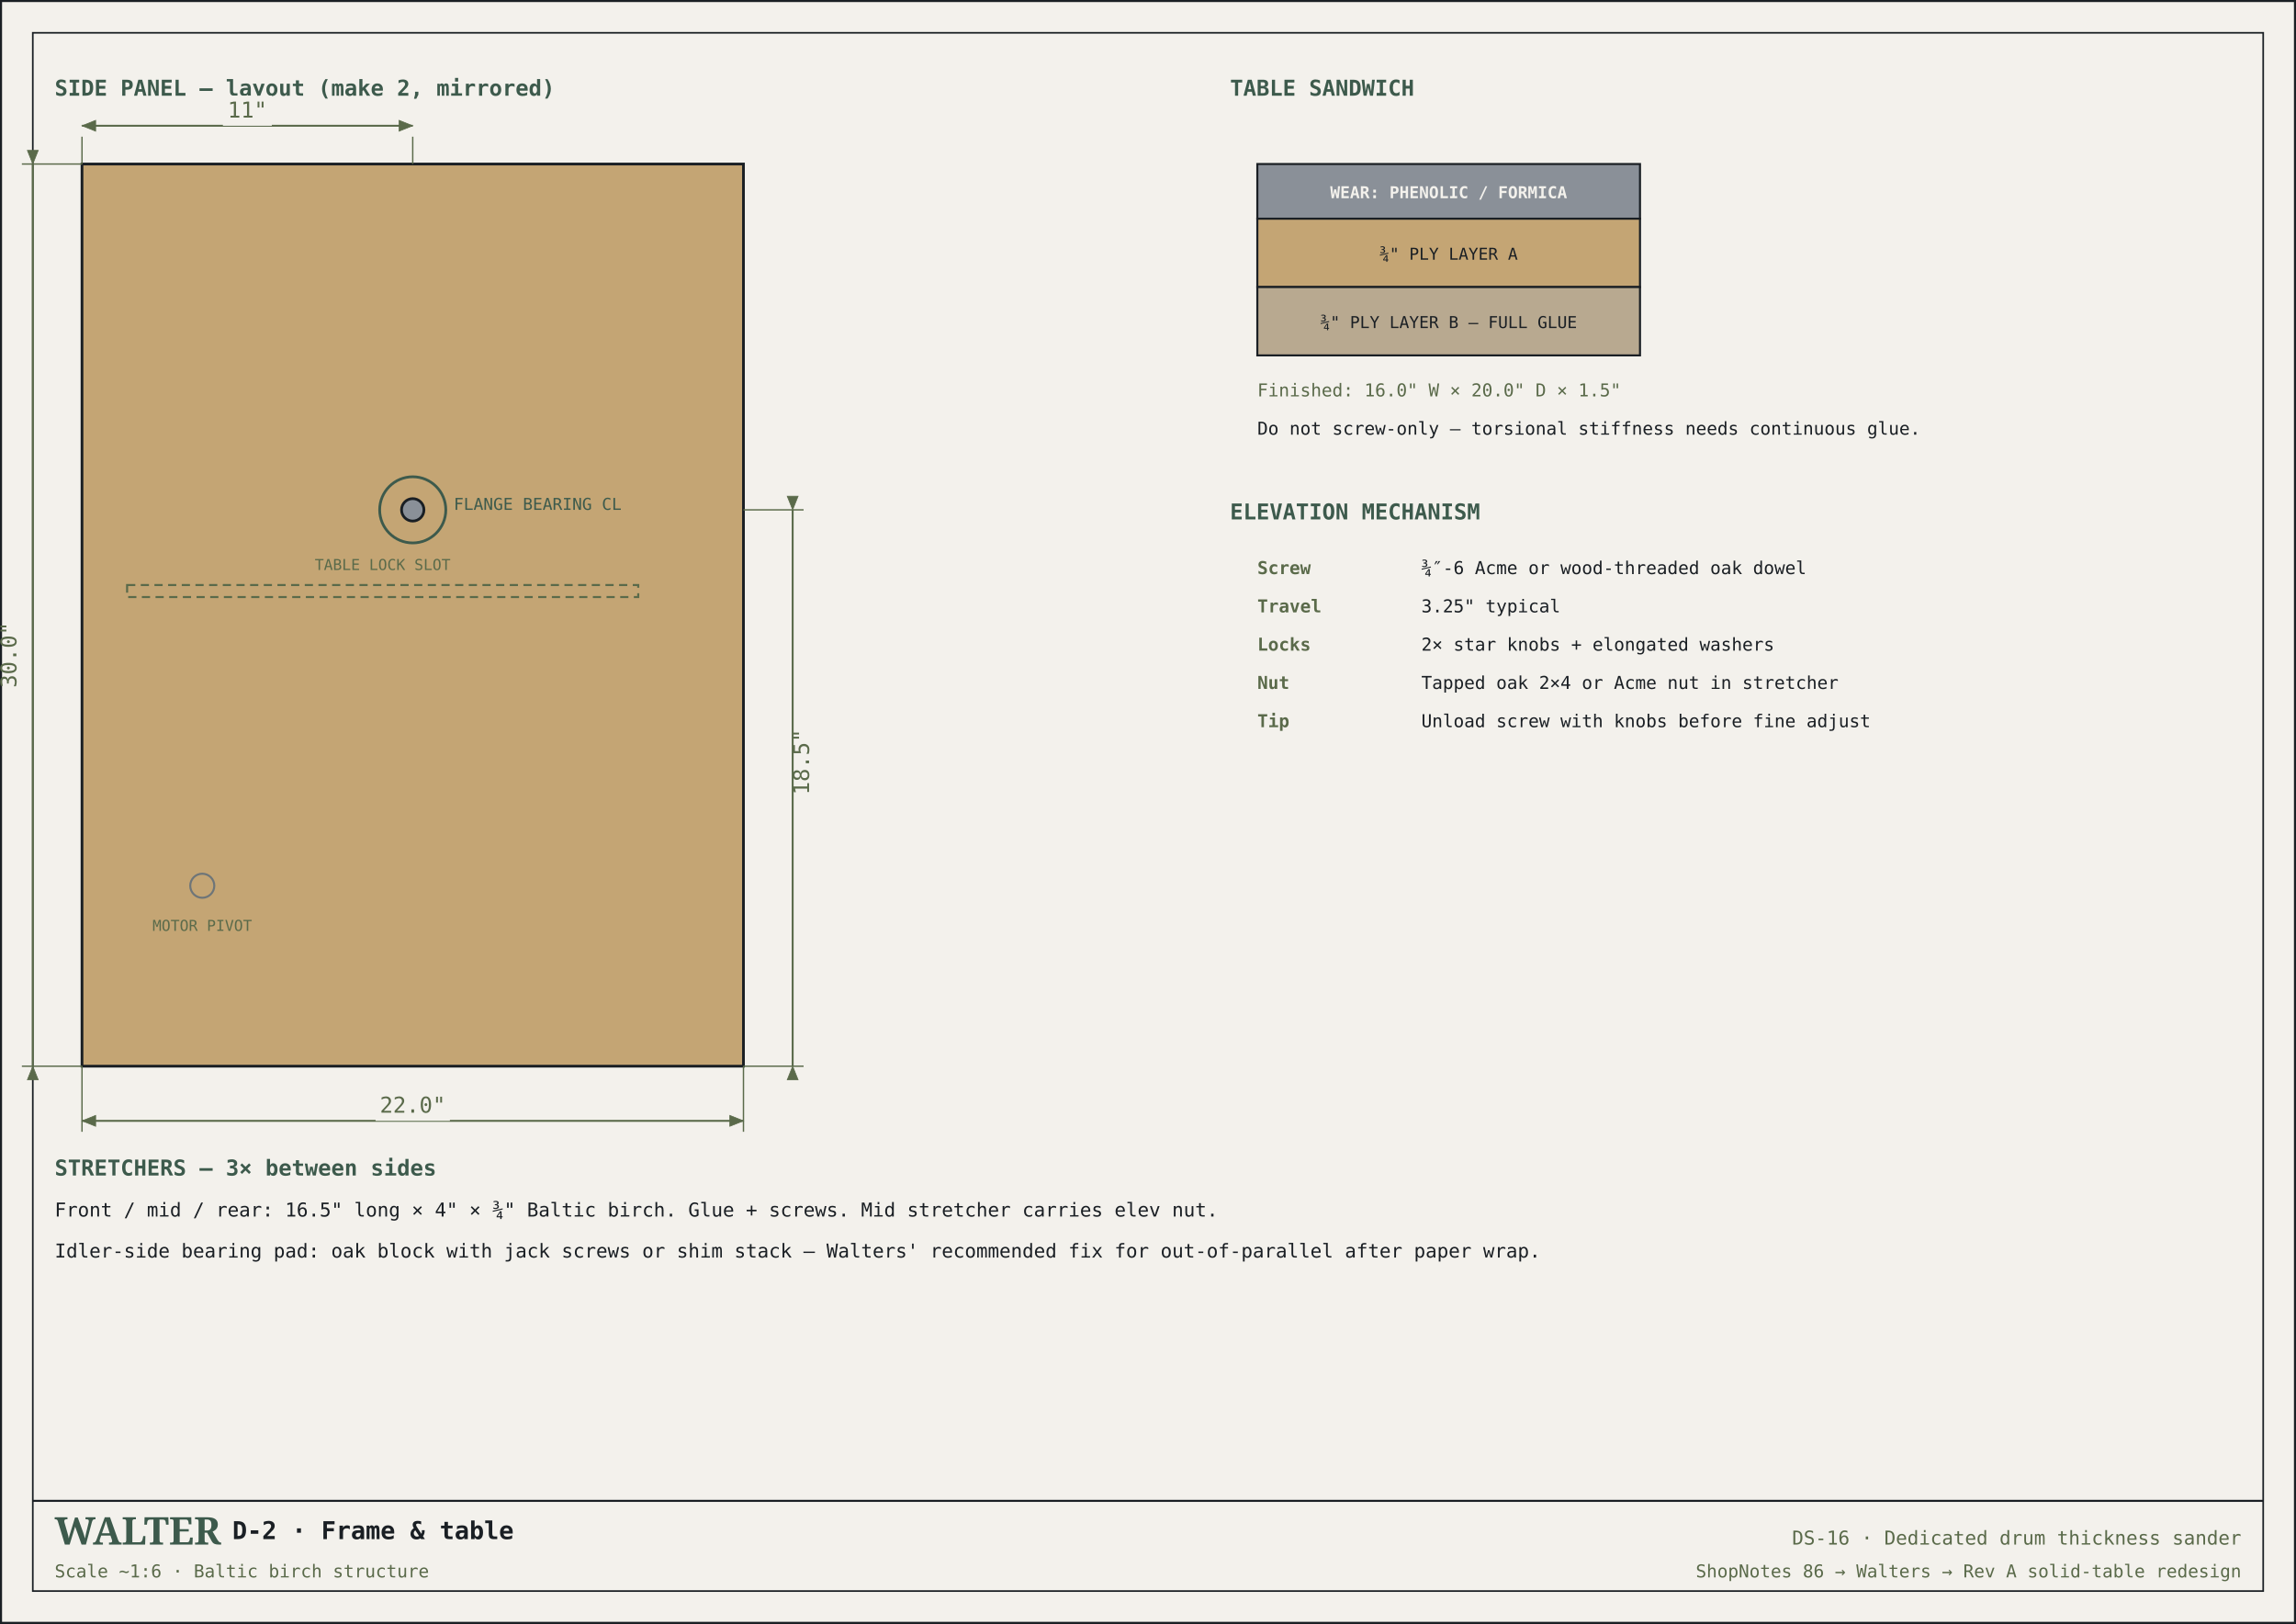
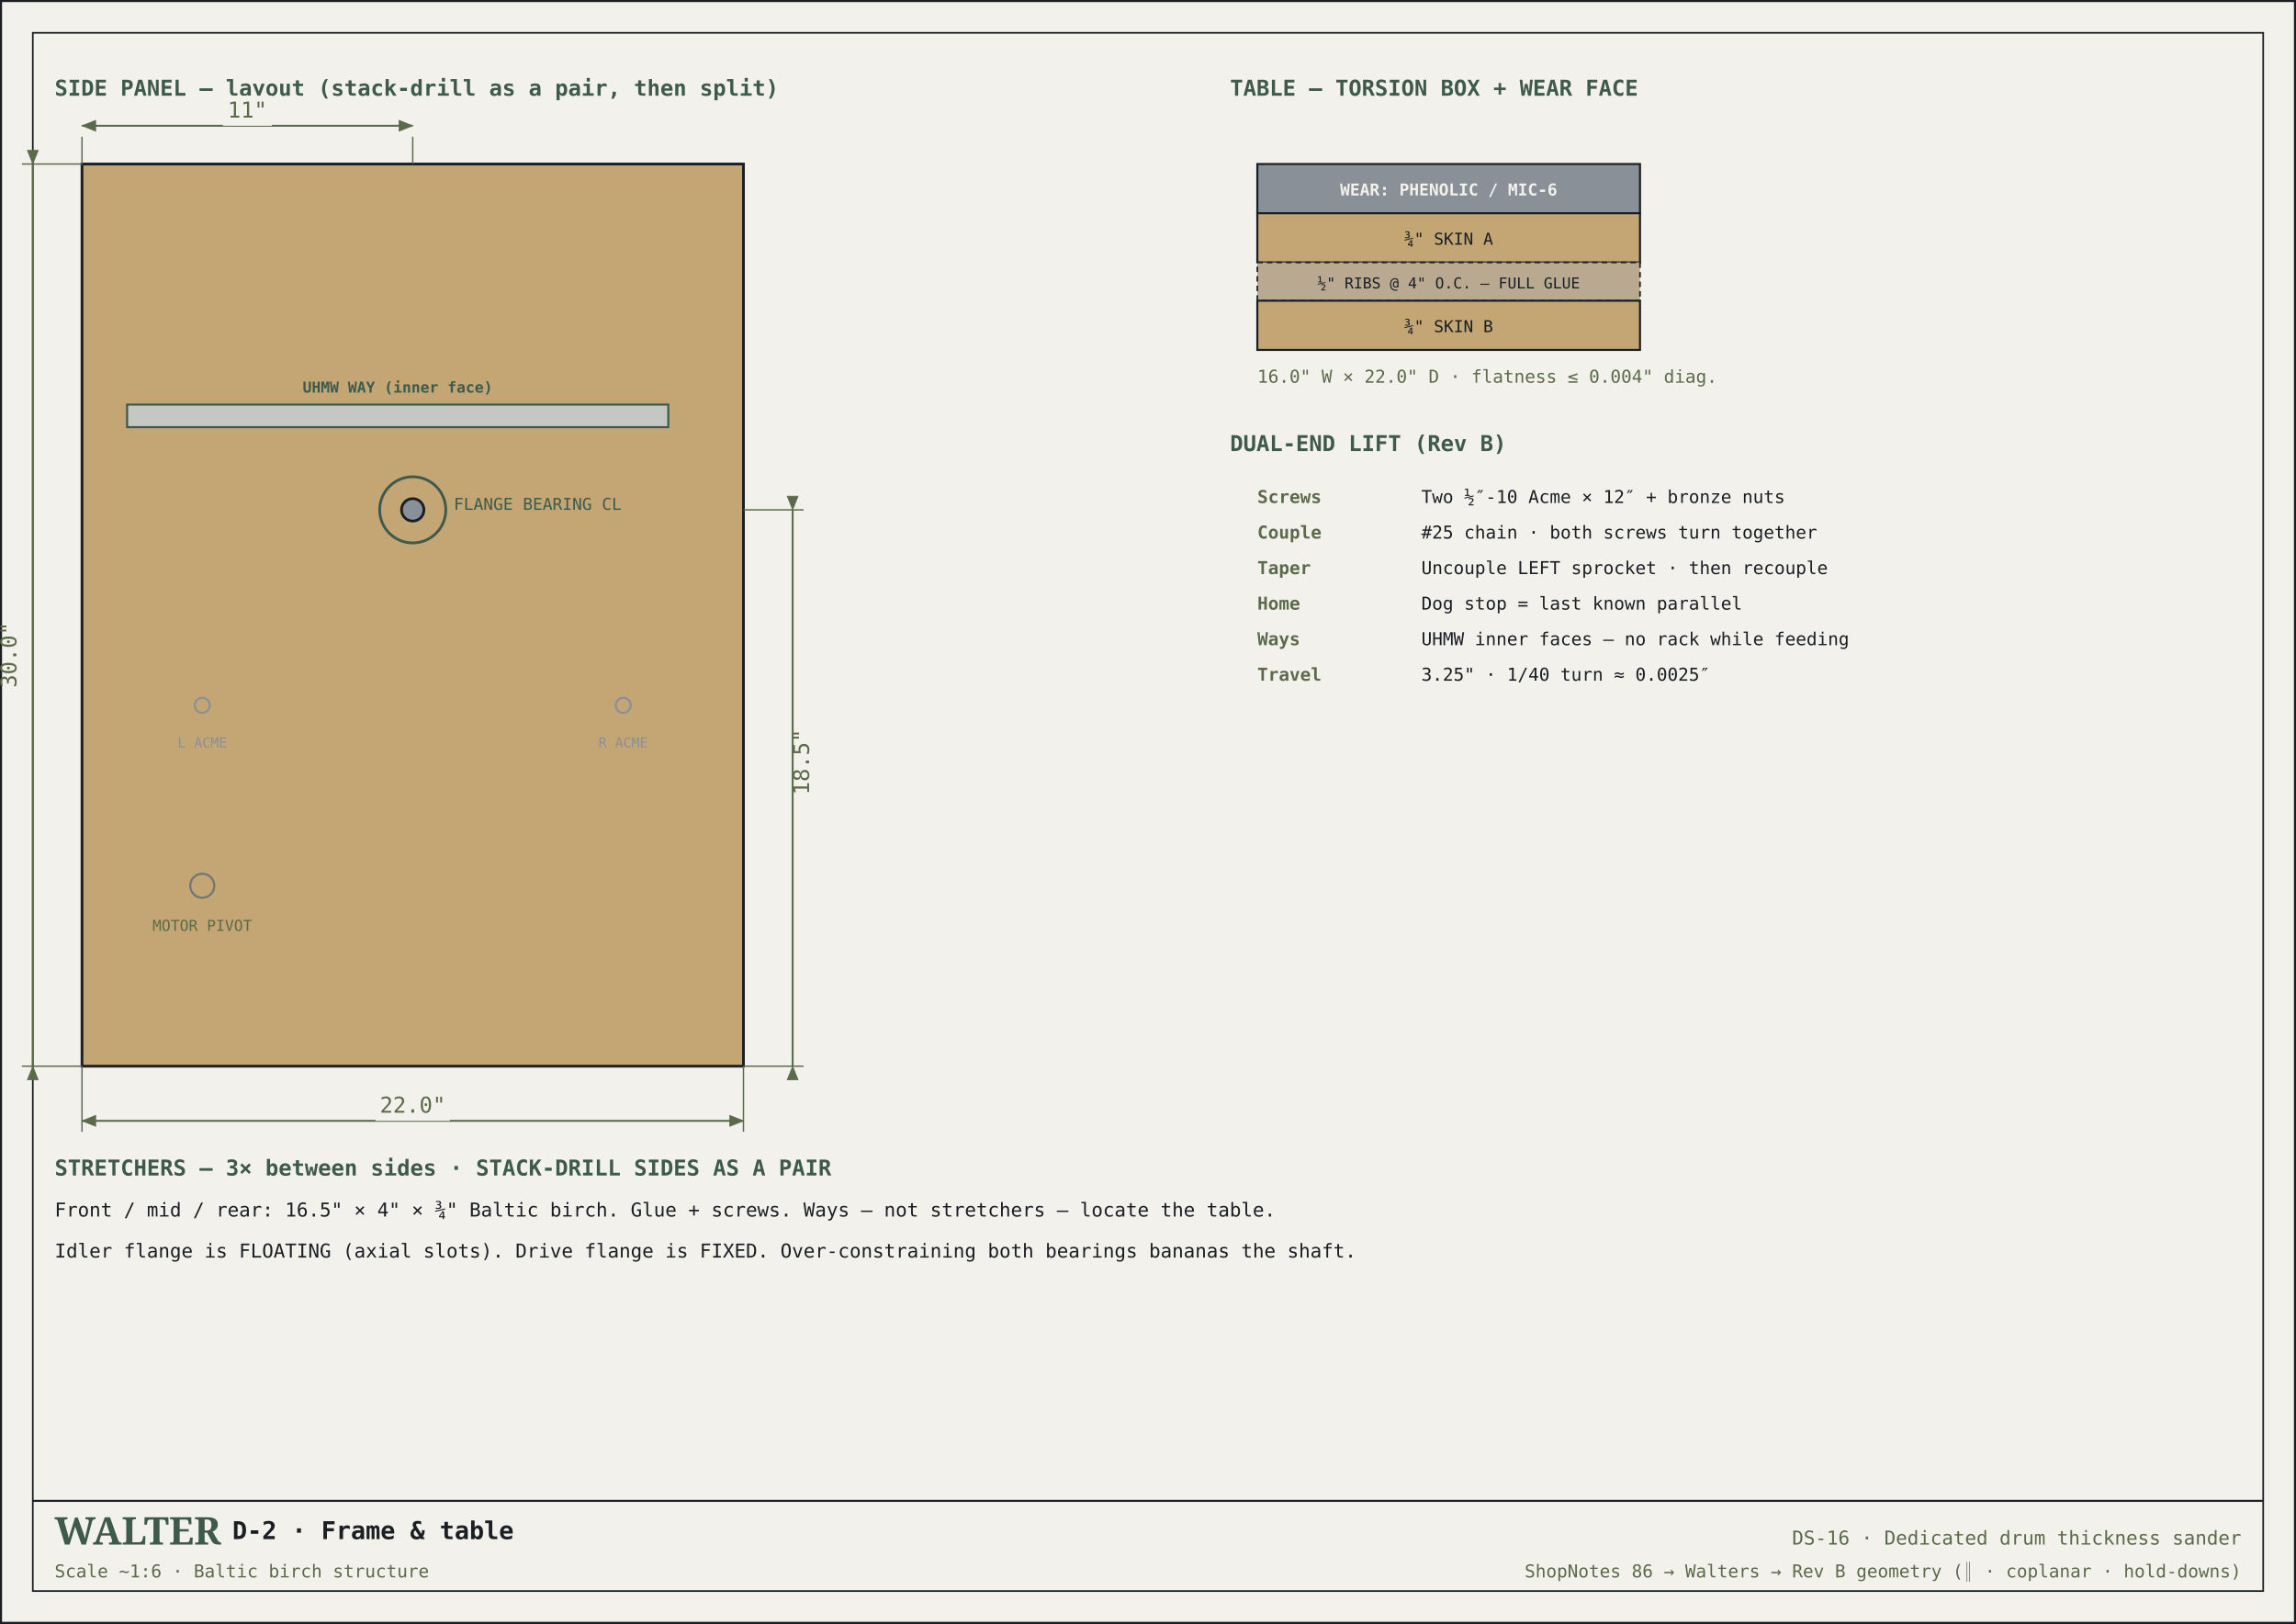
<svg xmlns="http://www.w3.org/2000/svg" width="1680" height="1188" viewBox="0 0 1680 1188">
  <rect x="0.0" y="0.0" width="1680.0" height="1188.0" fill="#f3f1ec" stroke="#1a1f24" stroke-width="3" />
  <rect x="24.0" y="24.0" width="1632.0" height="1140.0" fill="none" stroke="#1a1f24" stroke-width="1.2" />
  <line x1="24.0" y1="1098.0" x2="1656.0" y2="1098.0" stroke="#1a1f24" stroke-width="1.5" />
  <text x="40.0" y="1130.0" font-family="Georgia, serif" font-size="28" fill="#3d5a4c" text-anchor="start" font-weight="600">WALTER</text>
  <text x="170.0" y="1126.0" font-family="IBM Plex Mono, Menlo, monospace" font-size="18" fill="#1a1f24" text-anchor="start" font-weight="600">D-2  ·  Frame &amp; table</text>
  <text x="40.0" y="1154.0" font-family="IBM Plex Mono, Menlo, monospace" font-size="13" fill="#5a6a4a" text-anchor="start">Scale ~1:6 · Baltic birch structure</text>
  <text x="1640.0" y="1130.0" font-family="IBM Plex Mono, Menlo, monospace" font-size="14" fill="#5a6a4a" text-anchor="end">DS-16 · Dedicated drum thickness sander</text>
-   <text x="1640.0" y="1154.0" font-family="IBM Plex Mono, Menlo, monospace" font-size="13" fill="#5a6a4a" text-anchor="end">ShopNotes 86 → Walters → Rev A solid-table redesign</text>
-   <text x="40.0" y="70.0" font-family="IBM Plex Mono, Menlo, monospace" font-size="16" fill="#3d5a4c" text-anchor="start" font-weight="600">SIDE PANEL — layout (make 2, mirrored)</text>
+   <text x="1640.0" y="1154.0" font-family="IBM Plex Mono, Menlo, monospace" font-size="13" fill="#5a6a4a" text-anchor="end">ShopNotes 86 → Walters → Rev B geometry (∥ · coplanar · hold-downs)</text>
+   <text x="40.0" y="70.0" font-family="IBM Plex Mono, Menlo, monospace" font-size="16" fill="#3d5a4c" text-anchor="start" font-weight="600">SIDE PANEL — layout (stack-drill as a pair, then split)</text>
  <rect x="60.0" y="120.0" width="484.0" height="660.0" fill="#c4a574" stroke="#1a1f24" stroke-width="2" />
  <circle cx="302.0" cy="373.0" r="24.2" fill="none" stroke="#3d5a4c" stroke-width="2" />
  <circle cx="302.0" cy="373.0" r="8.2" fill="#8a9098" stroke="#1a1f24" stroke-width="2" />
  <text x="332.0" y="373.0" font-family="IBM Plex Mono, Menlo, monospace" font-size="12" fill="#3d5a4c" text-anchor="start">FLANGE BEARING CL</text>
-   <rect x="93.0" y="428.0" width="374.0" height="8.8" fill="none" stroke="#5a6a4a" stroke-width="1.5" stroke-dasharray="6 4" />
-   <text x="280.0" y="417.0" font-family="IBM Plex Mono, Menlo, monospace" font-size="11" fill="#5a6a4a" text-anchor="middle">TABLE LOCK SLOT</text>
+   <rect x="93.0" y="296.0" width="396.0" height="16.5" fill="#c5c8c2" stroke="#3d5a4c" stroke-width="1.5" />
+   <text x="291.0" y="287.2" font-family="IBM Plex Mono, Menlo, monospace" font-size="11" fill="#3d5a4c" text-anchor="middle" font-weight="600">UHMW WAY (inner face)</text>
+   <circle cx="148.0" cy="516.0" r="5.5" fill="none" stroke="#8a9098" stroke-width="1.5" />
+   <circle cx="456.0" cy="516.0" r="5.5" fill="none" stroke="#8a9098" stroke-width="1.5" />
+   <text x="148.0" y="546.8" font-family="IBM Plex Mono, Menlo, monospace" font-size="10" fill="#8a9098" text-anchor="middle">L ACME</text>
+   <text x="456.0" y="546.8" font-family="IBM Plex Mono, Menlo, monospace" font-size="10" fill="#8a9098" text-anchor="middle">R ACME</text>
  <circle cx="148.0" cy="648.0" r="8.8" fill="none" stroke="#6e7578" stroke-width="1.5" />
  <text x="148.0" y="681.0" font-family="IBM Plex Mono, Menlo, monospace" font-size="11" fill="#5a6a4a" text-anchor="middle">MOTOR PIVOT</text>
  <line x1="60.0" y1="780.0" x2="60.0" y2="828.0" stroke="#5a6a4a" stroke-width="1" />
  <line x1="544.0" y1="780.0" x2="544.0" y2="828.0" stroke="#5a6a4a" stroke-width="1" />
  <line x1="60.0" y1="820.0" x2="544.0" y2="820.0" stroke="#5a6a4a" stroke-width="1.4" />
  <polygon points="60.0,820.0 70.0,816.0 70.0,824.0" fill="#5a6a4a" stroke="#5a6a4a" stroke-width="0.5" />
  <polygon points="544.0,820.0 534.0,816.0 534.0,824.0" fill="#5a6a4a" stroke="#5a6a4a" stroke-width="0.5" />
  <rect x="274.8" y="798.0" width="54.4" height="22.0" fill="#f3f1ec" />
  <text x="302.0" y="814.0" font-family="IBM Plex Mono, Menlo, monospace" font-size="16" fill="#5a6a4a" text-anchor="middle">22.0"</text>
  <line x1="60.0" y1="780.0" x2="16.0" y2="780.0" stroke="#5a6a4a" stroke-width="1" />
  <line x1="60.0" y1="120.0" x2="16.0" y2="120.0" stroke="#5a6a4a" stroke-width="1" />
  <line x1="24.0" y1="780.0" x2="24.0" y2="120.0" stroke="#5a6a4a" stroke-width="1.4" />
  <polygon points="24.0,780.0 20.0,790.0 28.0,790.0" fill="#5a6a4a" stroke="#5a6a4a" stroke-width="0.5" />
  <polygon points="24.0,120.0 20.0,110.0 28.0,110.0" fill="#5a6a4a" stroke="#5a6a4a" stroke-width="0.5" />
  <text x="12.0" y="455.0" font-family="IBM Plex Mono, Menlo, monospace" font-size="16" fill="#5a6a4a" text-anchor="end" transform="rotate(-90 12.0 455.0)">30.0"</text>
  <line x1="60.0" y1="120.0" x2="60.0" y2="100.0" stroke="#5a6a4a" stroke-width="1" />
  <line x1="302.0" y1="120.0" x2="302.0" y2="100.0" stroke="#5a6a4a" stroke-width="1" />
  <line x1="60.0" y1="92.0" x2="302.0" y2="92.0" stroke="#5a6a4a" stroke-width="1.4" />
  <polygon points="60.0,92.0 70.0,88.0 70.0,96.0" fill="#5a6a4a" stroke="#5a6a4a" stroke-width="0.5" />
  <polygon points="302.0,92.0 292.0,88.0 292.0,96.0" fill="#5a6a4a" stroke="#5a6a4a" stroke-width="0.5" />
  <rect x="163.1" y="70.0" width="35.8" height="22.0" fill="#f3f1ec" />
  <text x="181.0" y="86.0" font-family="IBM Plex Mono, Menlo, monospace" font-size="16" fill="#5a6a4a" text-anchor="middle">11"</text>
  <line x1="544.0" y1="780.0" x2="588.0" y2="780.0" stroke="#5a6a4a" stroke-width="1" />
  <line x1="544.0" y1="373.0" x2="588.0" y2="373.0" stroke="#5a6a4a" stroke-width="1" />
  <line x1="580.0" y1="780.0" x2="580.0" y2="373.0" stroke="#5a6a4a" stroke-width="1.4" />
  <polygon points="580.0,780.0 576.0,790.0 584.0,790.0" fill="#5a6a4a" stroke="#5a6a4a" stroke-width="0.5" />
  <polygon points="580.0,373.0 576.0,363.0 584.0,363.0" fill="#5a6a4a" stroke="#5a6a4a" stroke-width="0.5" />
  <text x="592.0" y="581.5" font-family="IBM Plex Mono, Menlo, monospace" font-size="16" fill="#5a6a4a" text-anchor="start" transform="rotate(-90 592.0 581.5)">18.5"</text>
-   <text x="900.0" y="70.0" font-family="IBM Plex Mono, Menlo, monospace" font-size="16" fill="#3d5a4c" text-anchor="start" font-weight="600">TABLE SANDWICH</text>
-   <rect x="920.0" y="120.0" width="280.0" height="40.0" fill="#8a9098" stroke="#1a1f24" stroke-width="1.5" />
-   <text x="1060.0" y="145.0" font-family="IBM Plex Mono, Menlo, monospace" font-size="12" fill="#f3f1ec" text-anchor="middle" font-weight="600">WEAR: PHENOLIC / FORMICA</text>
-   <rect x="920.0" y="160.0" width="280.0" height="50.0" fill="#c4a574" stroke="#1a1f24" stroke-width="1.5" />
-   <text x="1060.0" y="190.0" font-family="IBM Plex Mono, Menlo, monospace" font-size="12" fill="#1a1f24" text-anchor="middle">¾" PLY LAYER A</text>
-   <rect x="920.0" y="210.0" width="280.0" height="50.0" fill="#b8a990" stroke="#1a1f24" stroke-width="1.5" />
-   <text x="1060.0" y="240.0" font-family="IBM Plex Mono, Menlo, monospace" font-size="12" fill="#1a1f24" text-anchor="middle">¾" PLY LAYER B — FULL GLUE</text>
-   <text x="920.0" y="290.0" font-family="IBM Plex Mono, Menlo, monospace" font-size="13" fill="#5a6a4a" text-anchor="start">Finished: 16.0" W × 20.0" D × 1.5"</text>
-   <text x="920.0" y="318.0" font-family="IBM Plex Mono, Menlo, monospace" font-size="13" fill="#1a1f24" text-anchor="start">Do not screw-only — torsional stiffness needs continuous glue.</text>
-   <text x="900.0" y="380.0" font-family="IBM Plex Mono, Menlo, monospace" font-size="16" fill="#3d5a4c" text-anchor="start" font-weight="600">ELEVATION MECHANISM</text>
-   <text x="920.0" y="420.0" font-family="IBM Plex Mono, Menlo, monospace" font-size="13" fill="#5a6a4a" text-anchor="start" font-weight="600">Screw</text>
-   <text x="1040.0" y="420.0" font-family="IBM Plex Mono, Menlo, monospace" font-size="13" fill="#1a1f24" text-anchor="start">¾″-6 Acme or wood-threaded oak dowel</text>
-   <text x="920.0" y="448.0" font-family="IBM Plex Mono, Menlo, monospace" font-size="13" fill="#5a6a4a" text-anchor="start" font-weight="600">Travel</text>
-   <text x="1040.0" y="448.0" font-family="IBM Plex Mono, Menlo, monospace" font-size="13" fill="#1a1f24" text-anchor="start">3.25" typical</text>
-   <text x="920.0" y="476.0" font-family="IBM Plex Mono, Menlo, monospace" font-size="13" fill="#5a6a4a" text-anchor="start" font-weight="600">Locks</text>
-   <text x="1040.0" y="476.0" font-family="IBM Plex Mono, Menlo, monospace" font-size="13" fill="#1a1f24" text-anchor="start">2× star knobs + elongated washers</text>
-   <text x="920.0" y="504.0" font-family="IBM Plex Mono, Menlo, monospace" font-size="13" fill="#5a6a4a" text-anchor="start" font-weight="600">Nut</text>
-   <text x="1040.0" y="504.0" font-family="IBM Plex Mono, Menlo, monospace" font-size="13" fill="#1a1f24" text-anchor="start">Tapped oak 2×4 or Acme nut in stretcher</text>
-   <text x="920.0" y="532.0" font-family="IBM Plex Mono, Menlo, monospace" font-size="13" fill="#5a6a4a" text-anchor="start" font-weight="600">Tip</text>
-   <text x="1040.0" y="532.0" font-family="IBM Plex Mono, Menlo, monospace" font-size="13" fill="#1a1f24" text-anchor="start">Unload screw with knobs before fine adjust</text>
-   <text x="40.0" y="860.0" font-family="IBM Plex Mono, Menlo, monospace" font-size="16" fill="#3d5a4c" text-anchor="start" font-weight="600">STRETCHERS — 3× between sides</text>
-   <text x="40.0" y="890.0" font-family="IBM Plex Mono, Menlo, monospace" font-size="14" fill="#1a1f24" text-anchor="start">Front / mid / rear: 16.5" long × 4" × ¾" Baltic birch. Glue + screws. Mid stretcher carries elev nut.</text>
-   <text x="40.0" y="920.0" font-family="IBM Plex Mono, Menlo, monospace" font-size="14" fill="#1a1f24" text-anchor="start">Idler-side bearing pad: oak block with jack screws or shim stack — Walters' recommended fix for out-of-parallel after paper wrap.</text>
+   <text x="900.0" y="70.0" font-family="IBM Plex Mono, Menlo, monospace" font-size="16" fill="#3d5a4c" text-anchor="start" font-weight="600">TABLE — TORSION BOX + WEAR FACE</text>
+   <rect x="920.0" y="120.0" width="280.0" height="36.0" fill="#8a9098" stroke="#1a1f24" stroke-width="1.5" />
+   <text x="1060.0" y="143.0" font-family="IBM Plex Mono, Menlo, monospace" font-size="12" fill="#f3f1ec" text-anchor="middle" font-weight="600">WEAR: PHENOLIC / MIC-6</text>
+   <rect x="920.0" y="156.0" width="280.0" height="36.0" fill="#c4a574" stroke="#1a1f24" stroke-width="1.5" />
+   <text x="1060.0" y="179.0" font-family="IBM Plex Mono, Menlo, monospace" font-size="12" fill="#1a1f24" text-anchor="middle">¾" SKIN A</text>
+   <rect x="920.0" y="192.0" width="280.0" height="28.0" fill="#b8a990" stroke="#1a1f24" stroke-width="1.2" stroke-dasharray="4 3" />
+   <text x="1060.0" y="211.0" font-family="IBM Plex Mono, Menlo, monospace" font-size="11" fill="#1a1f24" text-anchor="middle">½" RIBS @ 4" O.C. — FULL GLUE</text>
+   <rect x="920.0" y="220.0" width="280.0" height="36.0" fill="#c4a574" stroke="#1a1f24" stroke-width="1.5" />
+   <text x="1060.0" y="243.0" font-family="IBM Plex Mono, Menlo, monospace" font-size="12" fill="#1a1f24" text-anchor="middle">¾" SKIN B</text>
+   <text x="920.0" y="280.0" font-family="IBM Plex Mono, Menlo, monospace" font-size="13" fill="#5a6a4a" text-anchor="start">16.0" W × 22.0" D · flatness ≤ 0.004" diag.</text>
+   <text x="900.0" y="330.0" font-family="IBM Plex Mono, Menlo, monospace" font-size="16" fill="#3d5a4c" text-anchor="start" font-weight="600">DUAL-END LIFT (Rev B)</text>
+   <text x="920.0" y="368.0" font-family="IBM Plex Mono, Menlo, monospace" font-size="13" fill="#5a6a4a" text-anchor="start" font-weight="600">Screws</text>
+   <text x="1040.0" y="368.0" font-family="IBM Plex Mono, Menlo, monospace" font-size="13" fill="#1a1f24" text-anchor="start">Two ½″-10 Acme × 12″ + bronze nuts</text>
+   <text x="920.0" y="394.0" font-family="IBM Plex Mono, Menlo, monospace" font-size="13" fill="#5a6a4a" text-anchor="start" font-weight="600">Couple</text>
+   <text x="1040.0" y="394.0" font-family="IBM Plex Mono, Menlo, monospace" font-size="13" fill="#1a1f24" text-anchor="start">#25 chain · both screws turn together</text>
+   <text x="920.0" y="420.0" font-family="IBM Plex Mono, Menlo, monospace" font-size="13" fill="#5a6a4a" text-anchor="start" font-weight="600">Taper</text>
+   <text x="1040.0" y="420.0" font-family="IBM Plex Mono, Menlo, monospace" font-size="13" fill="#1a1f24" text-anchor="start">Uncouple LEFT sprocket · then recouple</text>
+   <text x="920.0" y="446.0" font-family="IBM Plex Mono, Menlo, monospace" font-size="13" fill="#5a6a4a" text-anchor="start" font-weight="600">Home</text>
+   <text x="1040.0" y="446.0" font-family="IBM Plex Mono, Menlo, monospace" font-size="13" fill="#1a1f24" text-anchor="start">Dog stop = last known parallel</text>
+   <text x="920.0" y="472.0" font-family="IBM Plex Mono, Menlo, monospace" font-size="13" fill="#5a6a4a" text-anchor="start" font-weight="600">Ways</text>
+   <text x="1040.0" y="472.0" font-family="IBM Plex Mono, Menlo, monospace" font-size="13" fill="#1a1f24" text-anchor="start">UHMW inner faces — no rack while feeding</text>
+   <text x="920.0" y="498.0" font-family="IBM Plex Mono, Menlo, monospace" font-size="13" fill="#5a6a4a" text-anchor="start" font-weight="600">Travel</text>
+   <text x="1040.0" y="498.0" font-family="IBM Plex Mono, Menlo, monospace" font-size="13" fill="#1a1f24" text-anchor="start">3.25" · 1/40 turn ≈ 0.0025″</text>
+   <text x="40.0" y="860.0" font-family="IBM Plex Mono, Menlo, monospace" font-size="16" fill="#3d5a4c" text-anchor="start" font-weight="600">STRETCHERS — 3× between sides  ·  STACK-DRILL SIDES AS A PAIR</text>
+   <text x="40.0" y="890.0" font-family="IBM Plex Mono, Menlo, monospace" font-size="14" fill="#1a1f24" text-anchor="start">Front / mid / rear: 16.5" × 4" × ¾" Baltic birch. Glue + screws. Ways — not stretchers — locate the table.</text>
+   <text x="40.0" y="920.0" font-family="IBM Plex Mono, Menlo, monospace" font-size="14" fill="#1a1f24" text-anchor="start">Idler flange is FLOATING (axial slots). Drive flange is FIXED. Over-constraining both bearings bananas the shaft.</text>
</svg>
